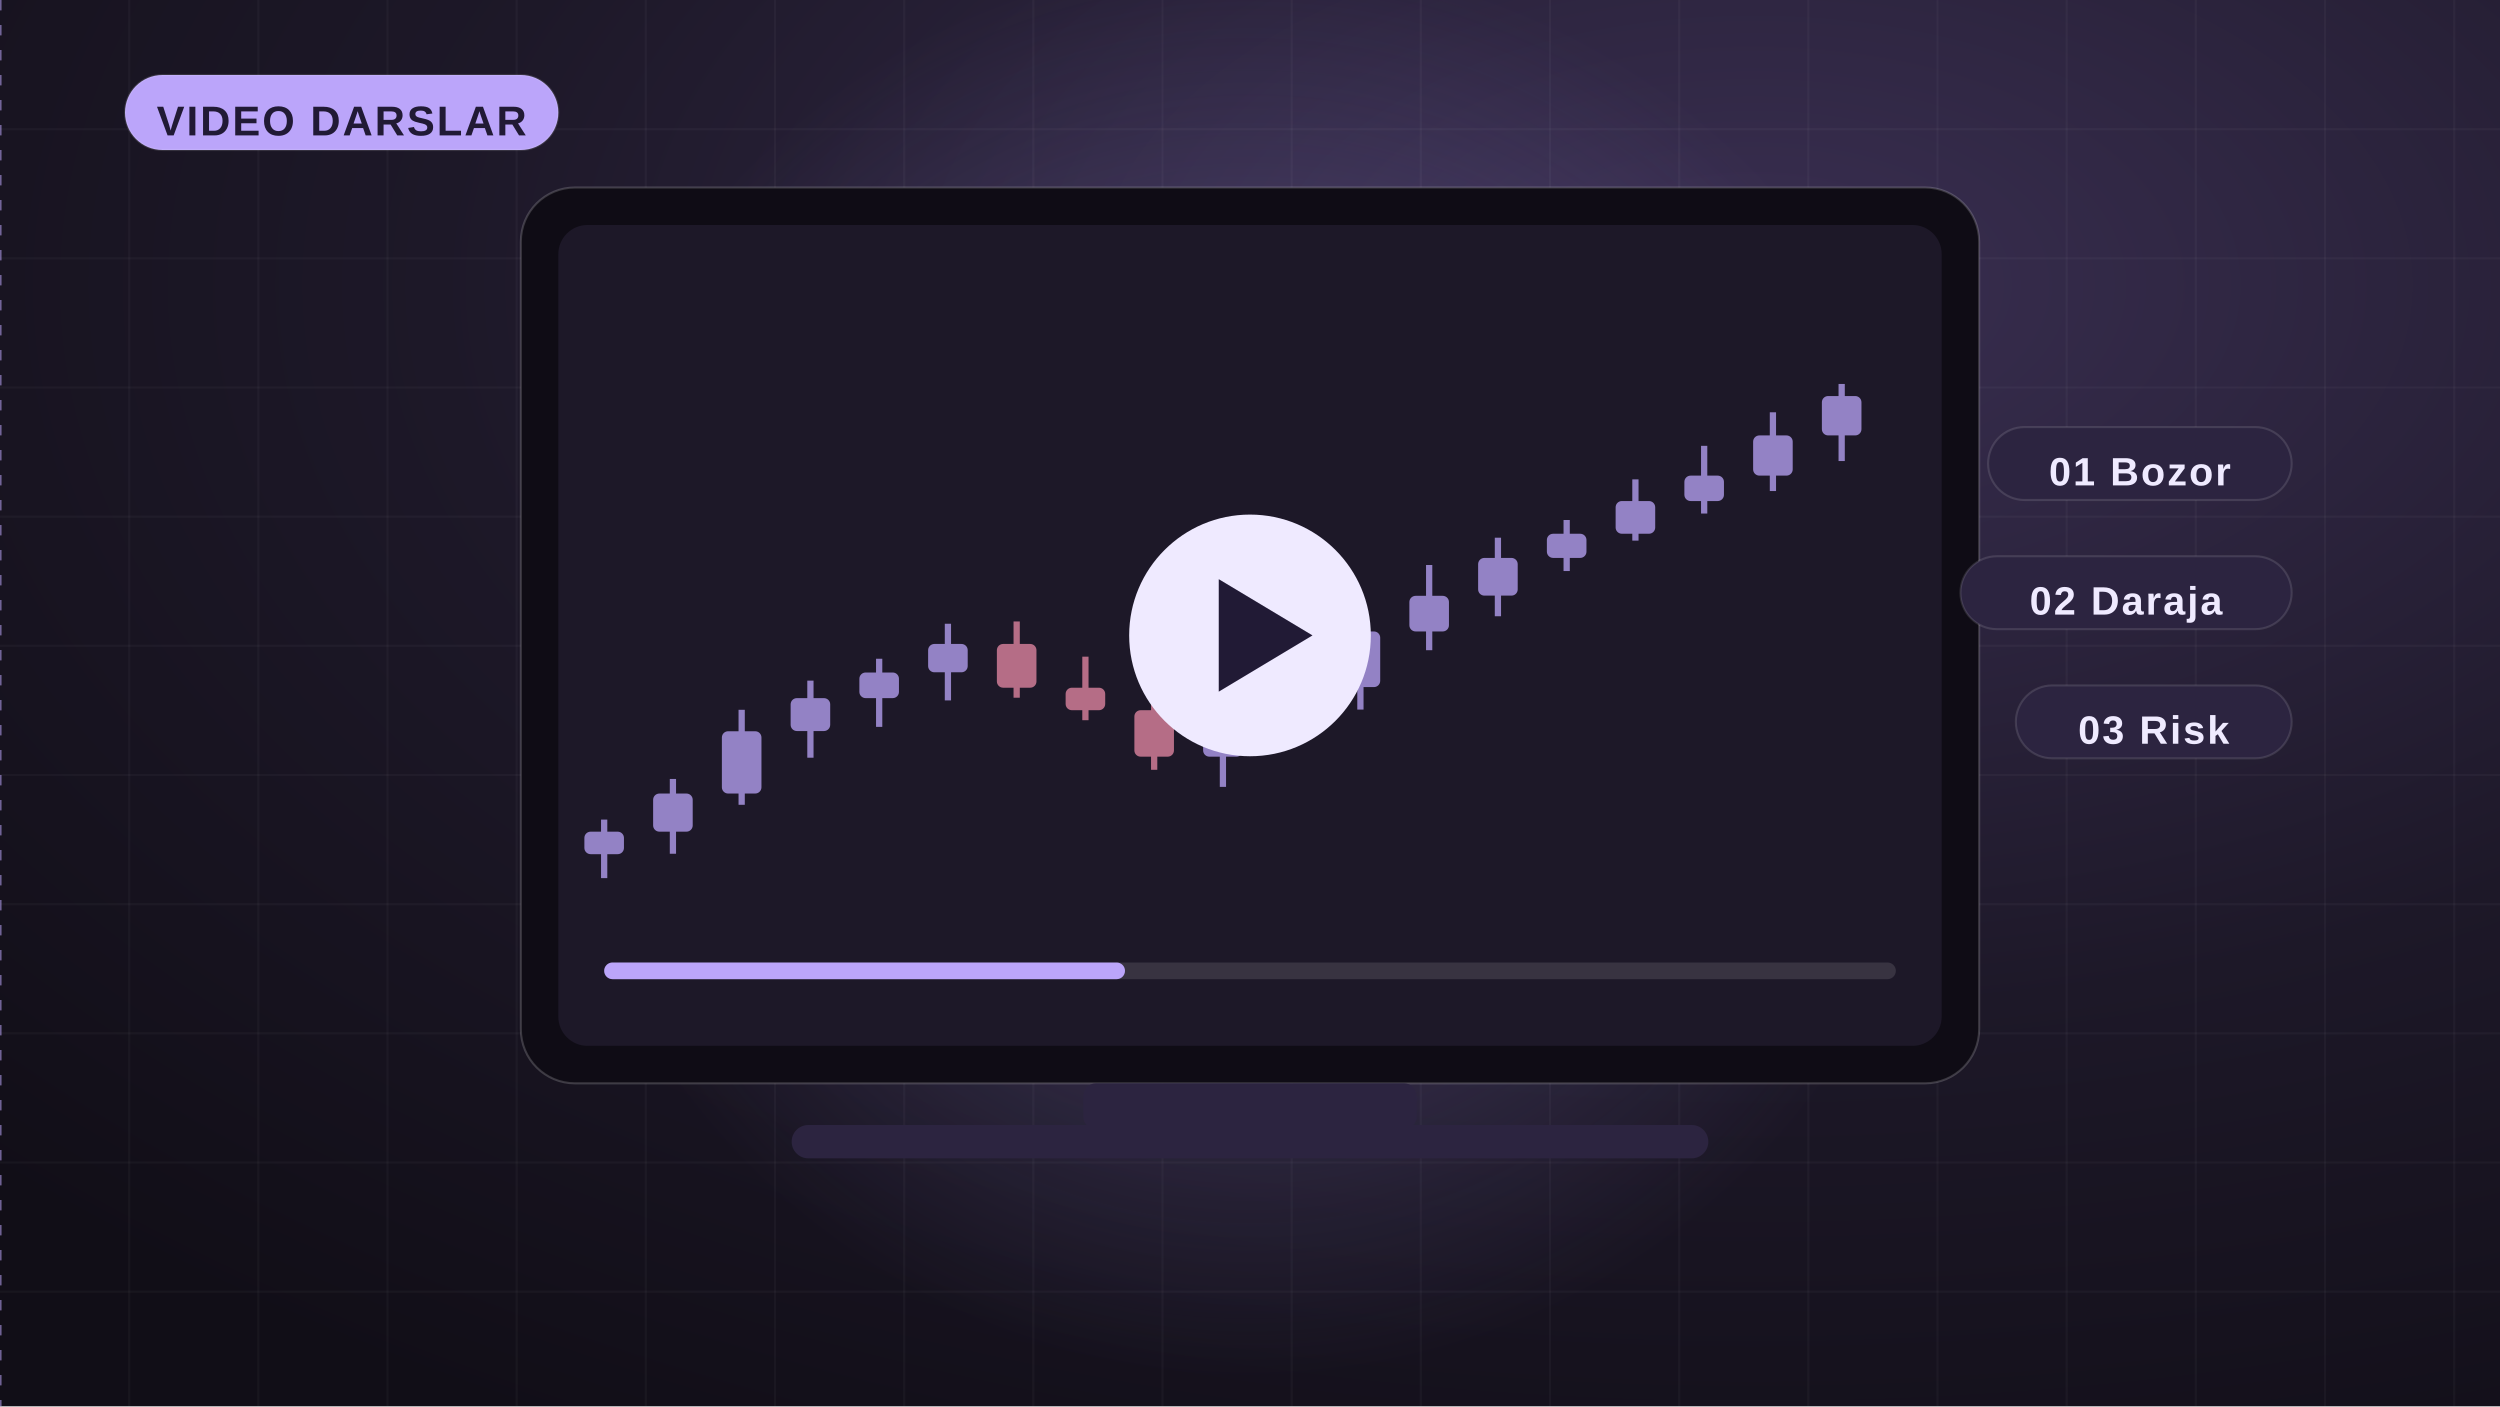
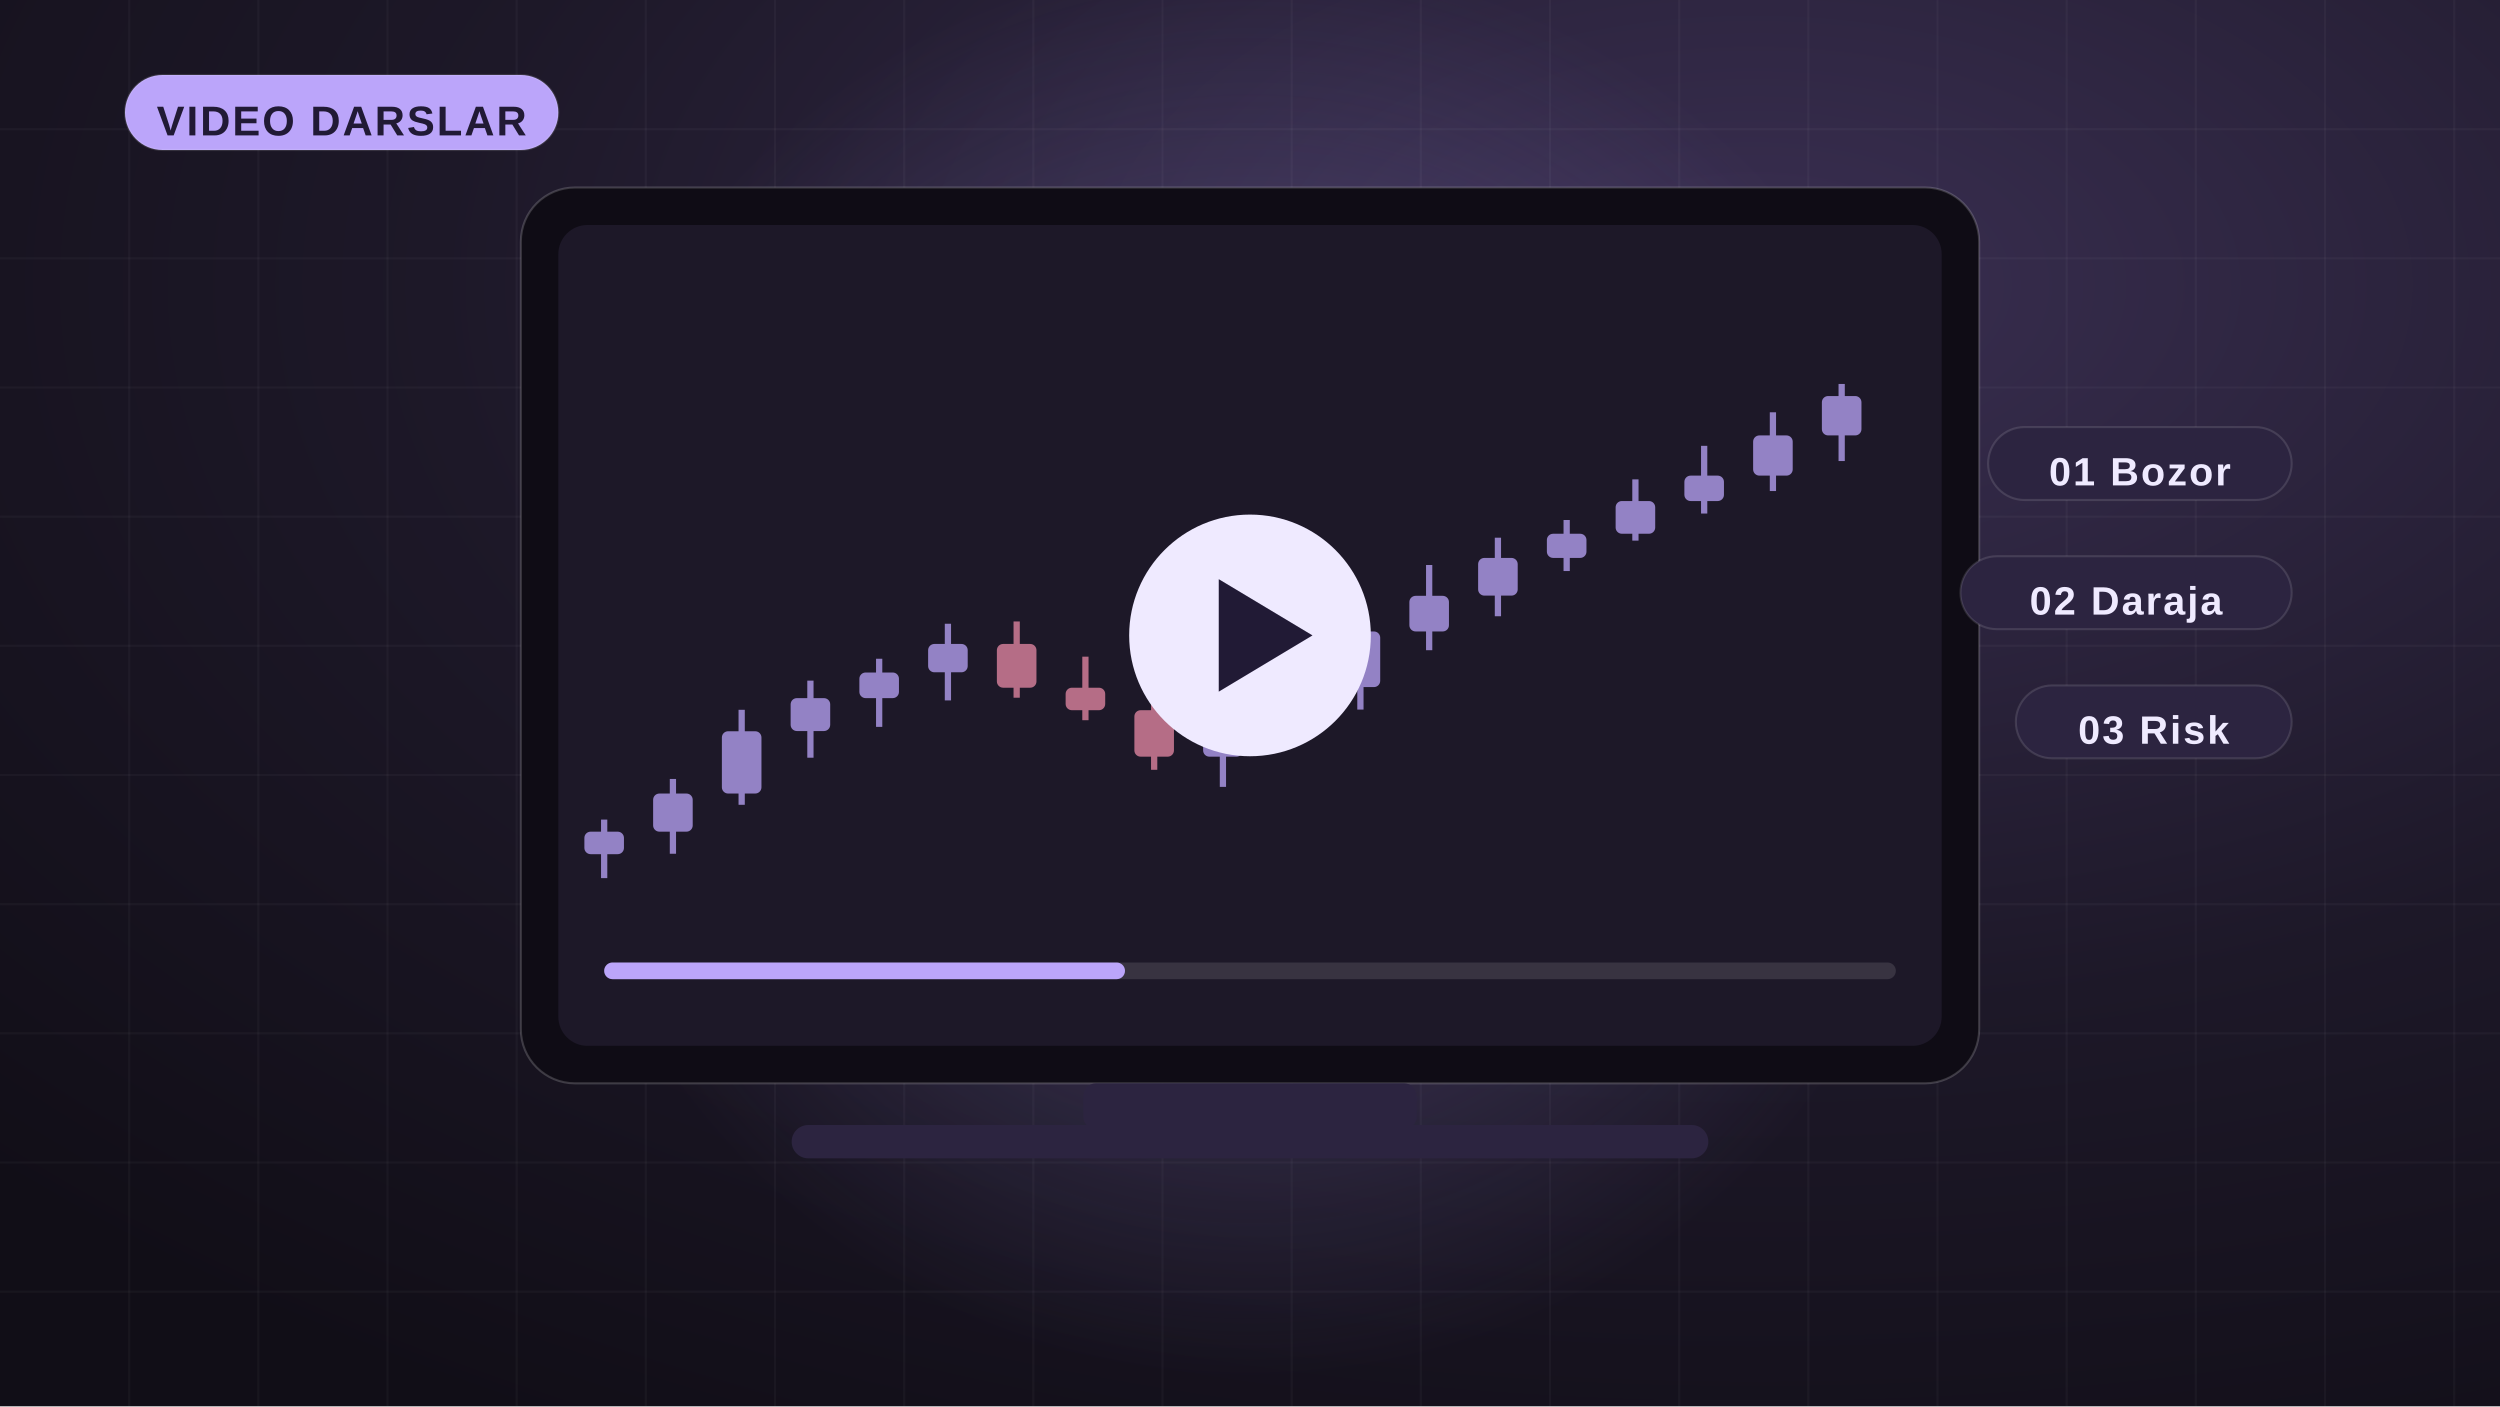
<svg xmlns="http://www.w3.org/2000/svg" width="1200" height="675" viewBox="0 0 1200 675">
  <style>
text{font-family:Arial,Helvetica,"Liberation Sans",sans-serif}
@keyframes grow{from{transform:scaleY(.05);opacity:0}to{transform:none;opacity:1}}
@keyframes live{0%,100%{transform:none}50%{transform:scaleY(1.4)}}
@keyframes flo{0%,100%{transform:translateY(0)}50%{transform:translateY(-6px)}}
@keyframes br{0%,100%{opacity:.7;transform:scale(1)}50%{opacity:1;transform:scale(1.1)}}
@keyframes march{to{stroke-dashoffset:-60}}
@keyframes draw{0%{stroke-dashoffset:1;opacity:1}38%{stroke-dashoffset:0}86%{stroke-dashoffset:0;opacity:1}96%{opacity:0}100%{stroke-dashoffset:1;opacity:0}}
@keyframes bob{0%,100%{transform:none}50%{transform:scaleY(.72)}}
@keyframes dp{0%,100%{transform:scale(1)}50%{transform:scale(1.18)}}
@keyframes hl{0%,100%{opacity:.35}50%{opacity:1}}
@keyframes rin{from{opacity:0;transform:translateX(-18px)}to{opacity:1;transform:none}}
@keyframes bobx{0%,100%{transform:none}50%{transform:scaleX(.78)}}
.row{animation:rin .8s cubic-bezier(.2,.8,.2,1) both}
.barx{transform-box:fill-box;animation:bobx 2.6s ease-in-out infinite}
.cd,.bar,.dot,.glow{transform-box:fill-box}
@keyframes form{0%{transform:scaleY(0);opacity:0}2%{opacity:1}9%{transform:scaleY(1);opacity:1}88%{transform:scaleY(1);opacity:1}96%,100%{transform:scaleY(1);opacity:0}}
.cd{animation:form 9s cubic-bezier(.25,.8,.25,1) infinite both}
@keyframes stream{to{transform:translateX(-640px)}}
.stream{animation:stream 8s linear infinite}
@keyframes scan{from{transform:translateX(-90px)}to{transform:translateX(1290px)}}
.scan{animation:scan 6.5s cubic-bezier(.45,0,.55,1) infinite}
.chip{animation:flo 4.5s ease-in-out infinite}
.glow{transform-origin:50% 50%;animation:br 6s ease-in-out infinite}
.dash{animation:march 3.2s linear infinite}
.draw{stroke-dasharray:1;stroke-dashoffset:1;animation:draw 8s cubic-bezier(.4,0,.2,1) .3s infinite}
.bar{transform-origin:50% 100%;animation:bob 2.4s ease-in-out infinite}
.dot{transform-origin:50% 50%;animation:dp 2.2s ease-in-out infinite}
.hl{animation:hl 2.2s ease-in-out infinite}
@keyframes needle{0%,100%{transform:rotate(-62deg)}45%{transform:rotate(58deg)}70%{transform:rotate(20deg)}}
.needle{transform-origin:240px 280px;animation:needle 3.6s cubic-bezier(.5,0,.5,1) infinite}
@media (prefers-reduced-motion:reduce){*{animation:none!important}.draw{stroke-dasharray:none;stroke-dashoffset:0}.scan,.mdot{display:none}}
</style>
  <clipPath id="vb">
    <rect width="1200" height="675" />
  </clipPath>
  <g clip-path="url(#vb)">
    <defs>
      <radialGradient id="bg" cx="70%" cy="20%" r="95%">
        <stop offset="0" stop-color="#3a2f52" />
        <stop offset=".55" stop-color="#1d1828" />
        <stop offset="1" stop-color="#110e17" />
      </radialGradient>
      <radialGradient id="glow" cx="50%" cy="50%" r="50%">
        <stop offset="0" stop-color="#a697eb" stop-opacity=".35" />
        <stop offset="1" stop-color="#a697eb" stop-opacity="0" />
      </radialGradient>
      <linearGradient id="scanG" x1="0" y1="0" x2="1" y2="0">
        <stop offset="0" stop-color="#bba5fa" stop-opacity="0" />
        <stop offset="1" stop-color="#bba5fa" stop-opacity=".2" />
      </linearGradient>
      <linearGradient id="fadeUp" x1="0" y1="0" x2="0" y2="1">
        <stop offset="0" stop-color="#bba5fa" stop-opacity=".35" />
        <stop offset="1" stop-color="#bba5fa" stop-opacity="0" />
      </linearGradient>
    </defs>
    <rect width="1200" height="675" fill="url(#bg)" />
    <line x1="62" y1="0" x2="62" y2="675" stroke="#fff" stroke-opacity=".035" />
    <line x1="124" y1="0" x2="124" y2="675" stroke="#fff" stroke-opacity=".035" />
    <line x1="186" y1="0" x2="186" y2="675" stroke="#fff" stroke-opacity=".035" />
    <line x1="248" y1="0" x2="248" y2="675" stroke="#fff" stroke-opacity=".035" />
    <line x1="310" y1="0" x2="310" y2="675" stroke="#fff" stroke-opacity=".035" />
    <line x1="372" y1="0" x2="372" y2="675" stroke="#fff" stroke-opacity=".035" />
    <line x1="434" y1="0" x2="434" y2="675" stroke="#fff" stroke-opacity=".035" />
    <line x1="496" y1="0" x2="496" y2="675" stroke="#fff" stroke-opacity=".035" />
    <line x1="558" y1="0" x2="558" y2="675" stroke="#fff" stroke-opacity=".035" />
    <line x1="620" y1="0" x2="620" y2="675" stroke="#fff" stroke-opacity=".035" />
    <line x1="682" y1="0" x2="682" y2="675" stroke="#fff" stroke-opacity=".035" />
    <line x1="744" y1="0" x2="744" y2="675" stroke="#fff" stroke-opacity=".035" />
    <line x1="806" y1="0" x2="806" y2="675" stroke="#fff" stroke-opacity=".035" />
    <line x1="868" y1="0" x2="868" y2="675" stroke="#fff" stroke-opacity=".035" />
    <line x1="930" y1="0" x2="930" y2="675" stroke="#fff" stroke-opacity=".035" />
    <line x1="992" y1="0" x2="992" y2="675" stroke="#fff" stroke-opacity=".035" />
    <line x1="1054" y1="0" x2="1054" y2="675" stroke="#fff" stroke-opacity=".035" />
    <line x1="1116" y1="0" x2="1116" y2="675" stroke="#fff" stroke-opacity=".035" />
    <line x1="1178" y1="0" x2="1178" y2="675" stroke="#fff" stroke-opacity=".035" />
    <line x1="0" y1="62" x2="1200" y2="62" stroke="#fff" stroke-opacity=".035" />
    <line x1="0" y1="124" x2="1200" y2="124" stroke="#fff" stroke-opacity=".035" />
    <line x1="0" y1="186" x2="1200" y2="186" stroke="#fff" stroke-opacity=".035" />
    <line x1="0" y1="248" x2="1200" y2="248" stroke="#fff" stroke-opacity=".035" />
    <line x1="0" y1="310" x2="1200" y2="310" stroke="#fff" stroke-opacity=".035" />
    <line x1="0" y1="372" x2="1200" y2="372" stroke="#fff" stroke-opacity=".035" />
    <line x1="0" y1="434" x2="1200" y2="434" stroke="#fff" stroke-opacity=".035" />
    <line x1="0" y1="496" x2="1200" y2="496" stroke="#fff" stroke-opacity=".035" />
    <line x1="0" y1="558" x2="1200" y2="558" stroke="#fff" stroke-opacity=".035" />
    <line x1="0" y1="620" x2="1200" y2="620" stroke="#fff" stroke-opacity=".035" />
    <circle class="glow" cx="600" cy="320" r="340" fill="url(#glow)" />
    <g transform="translate(250 90)">
      <rect width="700" height="430" rx="26" fill="#0f0c15" stroke="#fff" stroke-opacity=".18" />
      <rect x="18" y="18" width="664" height="394" rx="14" fill="#1d1828" />
      <g transform="translate(40 60)" opacity=".75">
        <g class="cd" style="transform-origin:50% 59.1%;animation-duration:7.97s;animation-delay:0ms">
          <line x1="0" x2="0" y1="243.4" y2="271.5" stroke="#bba5fa" stroke-width="3" />
          <rect x="-9.5" y="249.2" width="19" height="10.8" rx="3" fill="#bba5fa" />
        </g>
        <g class="cd" style="transform-origin:50% 70.5%;animation-duration:7.97s;animation-delay:260ms">
          <line x1="33" x2="33" y1="223.9" y2="259.8" stroke="#bba5fa" stroke-width="3" />
          <rect x="23.5" y="230.9" width="19" height="18.3" rx="3" fill="#bba5fa" />
        </g>
        <g class="cd" style="transform-origin:50% 88.2%;animation-duration:7.97s;animation-delay:520ms">
          <line x1="66" x2="66" y1="190.7" y2="236.3" stroke="#bba5fa" stroke-width="3" />
          <rect x="56.5" y="201.0" width="19" height="29.9" rx="3" fill="#bba5fa" />
        </g>
        <g class="cd" style="transform-origin:50% 65.6%;animation-duration:7.97s;animation-delay:780ms">
          <line x1="99" x2="99" y1="176.7" y2="213.7" stroke="#bba5fa" stroke-width="3" />
          <rect x="89.5" y="185.1" width="19" height="15.8" rx="3" fill="#bba5fa" />
        </g>
        <g class="cd" style="transform-origin:50% 57.8%;animation-duration:7.97s;animation-delay:1040ms">
          <line x1="132" x2="132" y1="166.2" y2="198.9" stroke="#bba5fa" stroke-width="3" />
          <rect x="122.5" y="172.8" width="19" height="12.3" rx="3" fill="#bba5fa" />
        </g>
        <g class="cd" style="transform-origin:50% 63.4%;animation-duration:7.97s;animation-delay:1300ms">
          <line x1="165" x2="165" y1="149.4" y2="186.2" stroke="#bba5fa" stroke-width="3" />
          <rect x="155.5" y="159.1" width="19" height="13.6" rx="3" fill="#bba5fa" />
        </g>
        <g class="cd" style="transform-origin:50% 29.6%;animation-duration:7.97s;animation-delay:1560ms">
          <line x1="198" x2="198" y1="148.3" y2="184.9" stroke="#e88aa6" stroke-width="3" />
          <rect x="188.5" y="159.1" width="19" height="21.0" rx="3" fill="#e88aa6" />
        </g>
        <g class="cd" style="transform-origin:50% 48.9%;animation-duration:7.97s;animation-delay:1820ms">
          <line x1="231" x2="231" y1="165.2" y2="195.7" stroke="#e88aa6" stroke-width="3" />
          <rect x="221.5" y="180.1" width="19" height="10.8" rx="3" fill="#e88aa6" />
        </g>
        <g class="cd" style="transform-origin:50% 34.3%;animation-duration:7.97s;animation-delay:2080ms">
          <line x1="264" x2="264" y1="176.0" y2="219.5" stroke="#e88aa6" stroke-width="3" />
          <rect x="254.5" y="190.9" width="19" height="22.3" rx="3" fill="#e88aa6" />
        </g>
        <g class="cd" style="transform-origin:50% 65.0%;animation-duration:7.97s;animation-delay:2340ms">
          <line x1="297" x2="297" y1="186.2" y2="227.7" stroke="#bba5fa" stroke-width="3" />
          <rect x="287.5" y="190.2" width="19" height="23.0" rx="3" fill="#bba5fa" />
        </g>
        <g class="cd" style="transform-origin:50% 67.3%;animation-duration:7.97s;animation-delay:2600ms">
          <line x1="330" x2="330" y1="168.8" y2="200.6" stroke="#bba5fa" stroke-width="3" />
          <rect x="320.5" y="179.7" width="19" height="10.4" rx="3" fill="#bba5fa" />
        </g>
        <g class="cd" style="transform-origin:50% 74.3%;animation-duration:7.97s;animation-delay:2860ms">
          <line x1="363" x2="363" y1="148.2" y2="190.6" stroke="#bba5fa" stroke-width="3" />
          <rect x="353.5" y="153.1" width="19" height="26.7" rx="3" fill="#bba5fa" />
        </g>
        <g class="cd" style="transform-origin:50% 77.9%;animation-duration:7.97s;animation-delay:3120ms">
          <line x1="396" x2="396" y1="121.2" y2="162.1" stroke="#bba5fa" stroke-width="3" />
          <rect x="386.5" y="136.0" width="19" height="17.1" rx="3" fill="#bba5fa" />
        </g>
        <g class="cd" style="transform-origin:50% 73.9%;animation-duration:7.97s;animation-delay:3380ms">
          <line x1="429" x2="429" y1="108.1" y2="145.8" stroke="#bba5fa" stroke-width="3" />
          <rect x="419.5" y="117.8" width="19" height="18.1" rx="3" fill="#bba5fa" />
        </g>
        <g class="cd" style="transform-origin:50% 74.4%;animation-duration:7.97s;animation-delay:3640ms">
          <line x1="462" x2="462" y1="99.6" y2="124.1" stroke="#bba5fa" stroke-width="3" />
          <rect x="452.5" y="106.2" width="19" height="11.6" rx="3" fill="#bba5fa" />
        </g>
        <g class="cd" style="transform-origin:50% 88.7%;animation-duration:7.97s;animation-delay:3900ms">
          <line x1="495" x2="495" y1="80.1" y2="109.5" stroke="#bba5fa" stroke-width="3" />
          <rect x="485.5" y="90.5" width="19" height="15.7" rx="3" fill="#bba5fa" />
        </g>
        <g class="cd" style="transform-origin:50% 81.5%;animation-duration:7.97s;animation-delay:4160ms">
          <line x1="528" x2="528" y1="64.0" y2="96.5" stroke="#bba5fa" stroke-width="3" />
          <rect x="518.5" y="78.3" width="19" height="12.2" rx="3" fill="#bba5fa" />
        </g>
        <g class="cd" style="transform-origin:50% 80.5%;animation-duration:7.97s;animation-delay:4420ms">
          <line x1="561" x2="561" y1="47.9" y2="85.7" stroke="#bba5fa" stroke-width="3" />
          <rect x="551.5" y="59.0" width="19" height="19.3" rx="3" fill="#bba5fa" />
        </g>
        <g class="cd" style="transform-origin:50% 66.7%;animation-duration:7.97s;animation-delay:4680ms">
          <line x1="594" x2="594" y1="34.3" y2="71.3" stroke="#bba5fa" stroke-width="3" />
          <rect x="584.5" y="40.1" width="19" height="18.9" rx="3" fill="#bba5fa" />
        </g>
      </g>
      <circle cx="350" cy="215" r="58" fill="#efeaff" />
      <path d="M335 188 L335 242 L380 215 Z" fill="#211a35" />
      <rect x="40" y="372" width="620" height="8" rx="4" fill="#fff" fill-opacity=".12" />
      <rect x="40" y="372" width="250" height="8" rx="4" fill="#bba5fa" />
    </g>
    <rect x="520" y="520" width="160" height="22" rx="6" fill="#2c2440" />
    <rect x="380" y="540" width="440" height="16" rx="8" fill="#2c2440" />
    <g class="chip" style="animation-delay:-0.6s">
      <rect x="60" y="36" width="208" height="36" rx="18" fill="#bba5fa" stroke="#fff" stroke-opacity=".12" />
      <text x="164" y="65" text-anchor="middle" font-size="20" font-weight="700" fill="#211a35" letter-spacing="1">VIDEO DARSLAR</text>
    </g>
    <g class="chip" style="animation-delay:-3s">
      <rect x="954.3" y="205" width="145.7" height="35" rx="17.5" fill="#2c2440" stroke="#fff" stroke-opacity=".12" />
      <text x="1027.15" y="233" text-anchor="middle" font-size="19" font-weight="700" fill="#efeaff" letter-spacing="1">01  Bozor</text>
    </g>
    <g class="chip" style="animation-delay:-1.6s">
      <rect x="941" y="267" width="159" height="35" rx="17.5" fill="#2c2440" stroke="#fff" stroke-opacity=".12" />
      <text x="1020.5" y="295" text-anchor="middle" font-size="19" font-weight="700" fill="#efeaff" letter-spacing="1">02  Daraja</text>
    </g>
    <g class="chip" style="animation-delay:-0.2s">
      <rect x="967.6" y="329" width="132.4" height="35" rx="17.5" fill="#2c2440" stroke="#fff" stroke-opacity=".12" />
      <text x="1033.8" y="357" text-anchor="middle" font-size="19" font-weight="700" fill="#efeaff" letter-spacing="1">03  Risk</text>
    </g>
-     <g class="scan">
-       <rect x="-70" y="0" width="70" height="675" fill="url(#scanG)" />
-       <line x1="0" y1="0" x2="0" y2="675" stroke="#bba5fa" stroke-opacity=".55" stroke-width="1.5" stroke-dasharray="5 7" />
-     </g>
  </g>
</svg>
